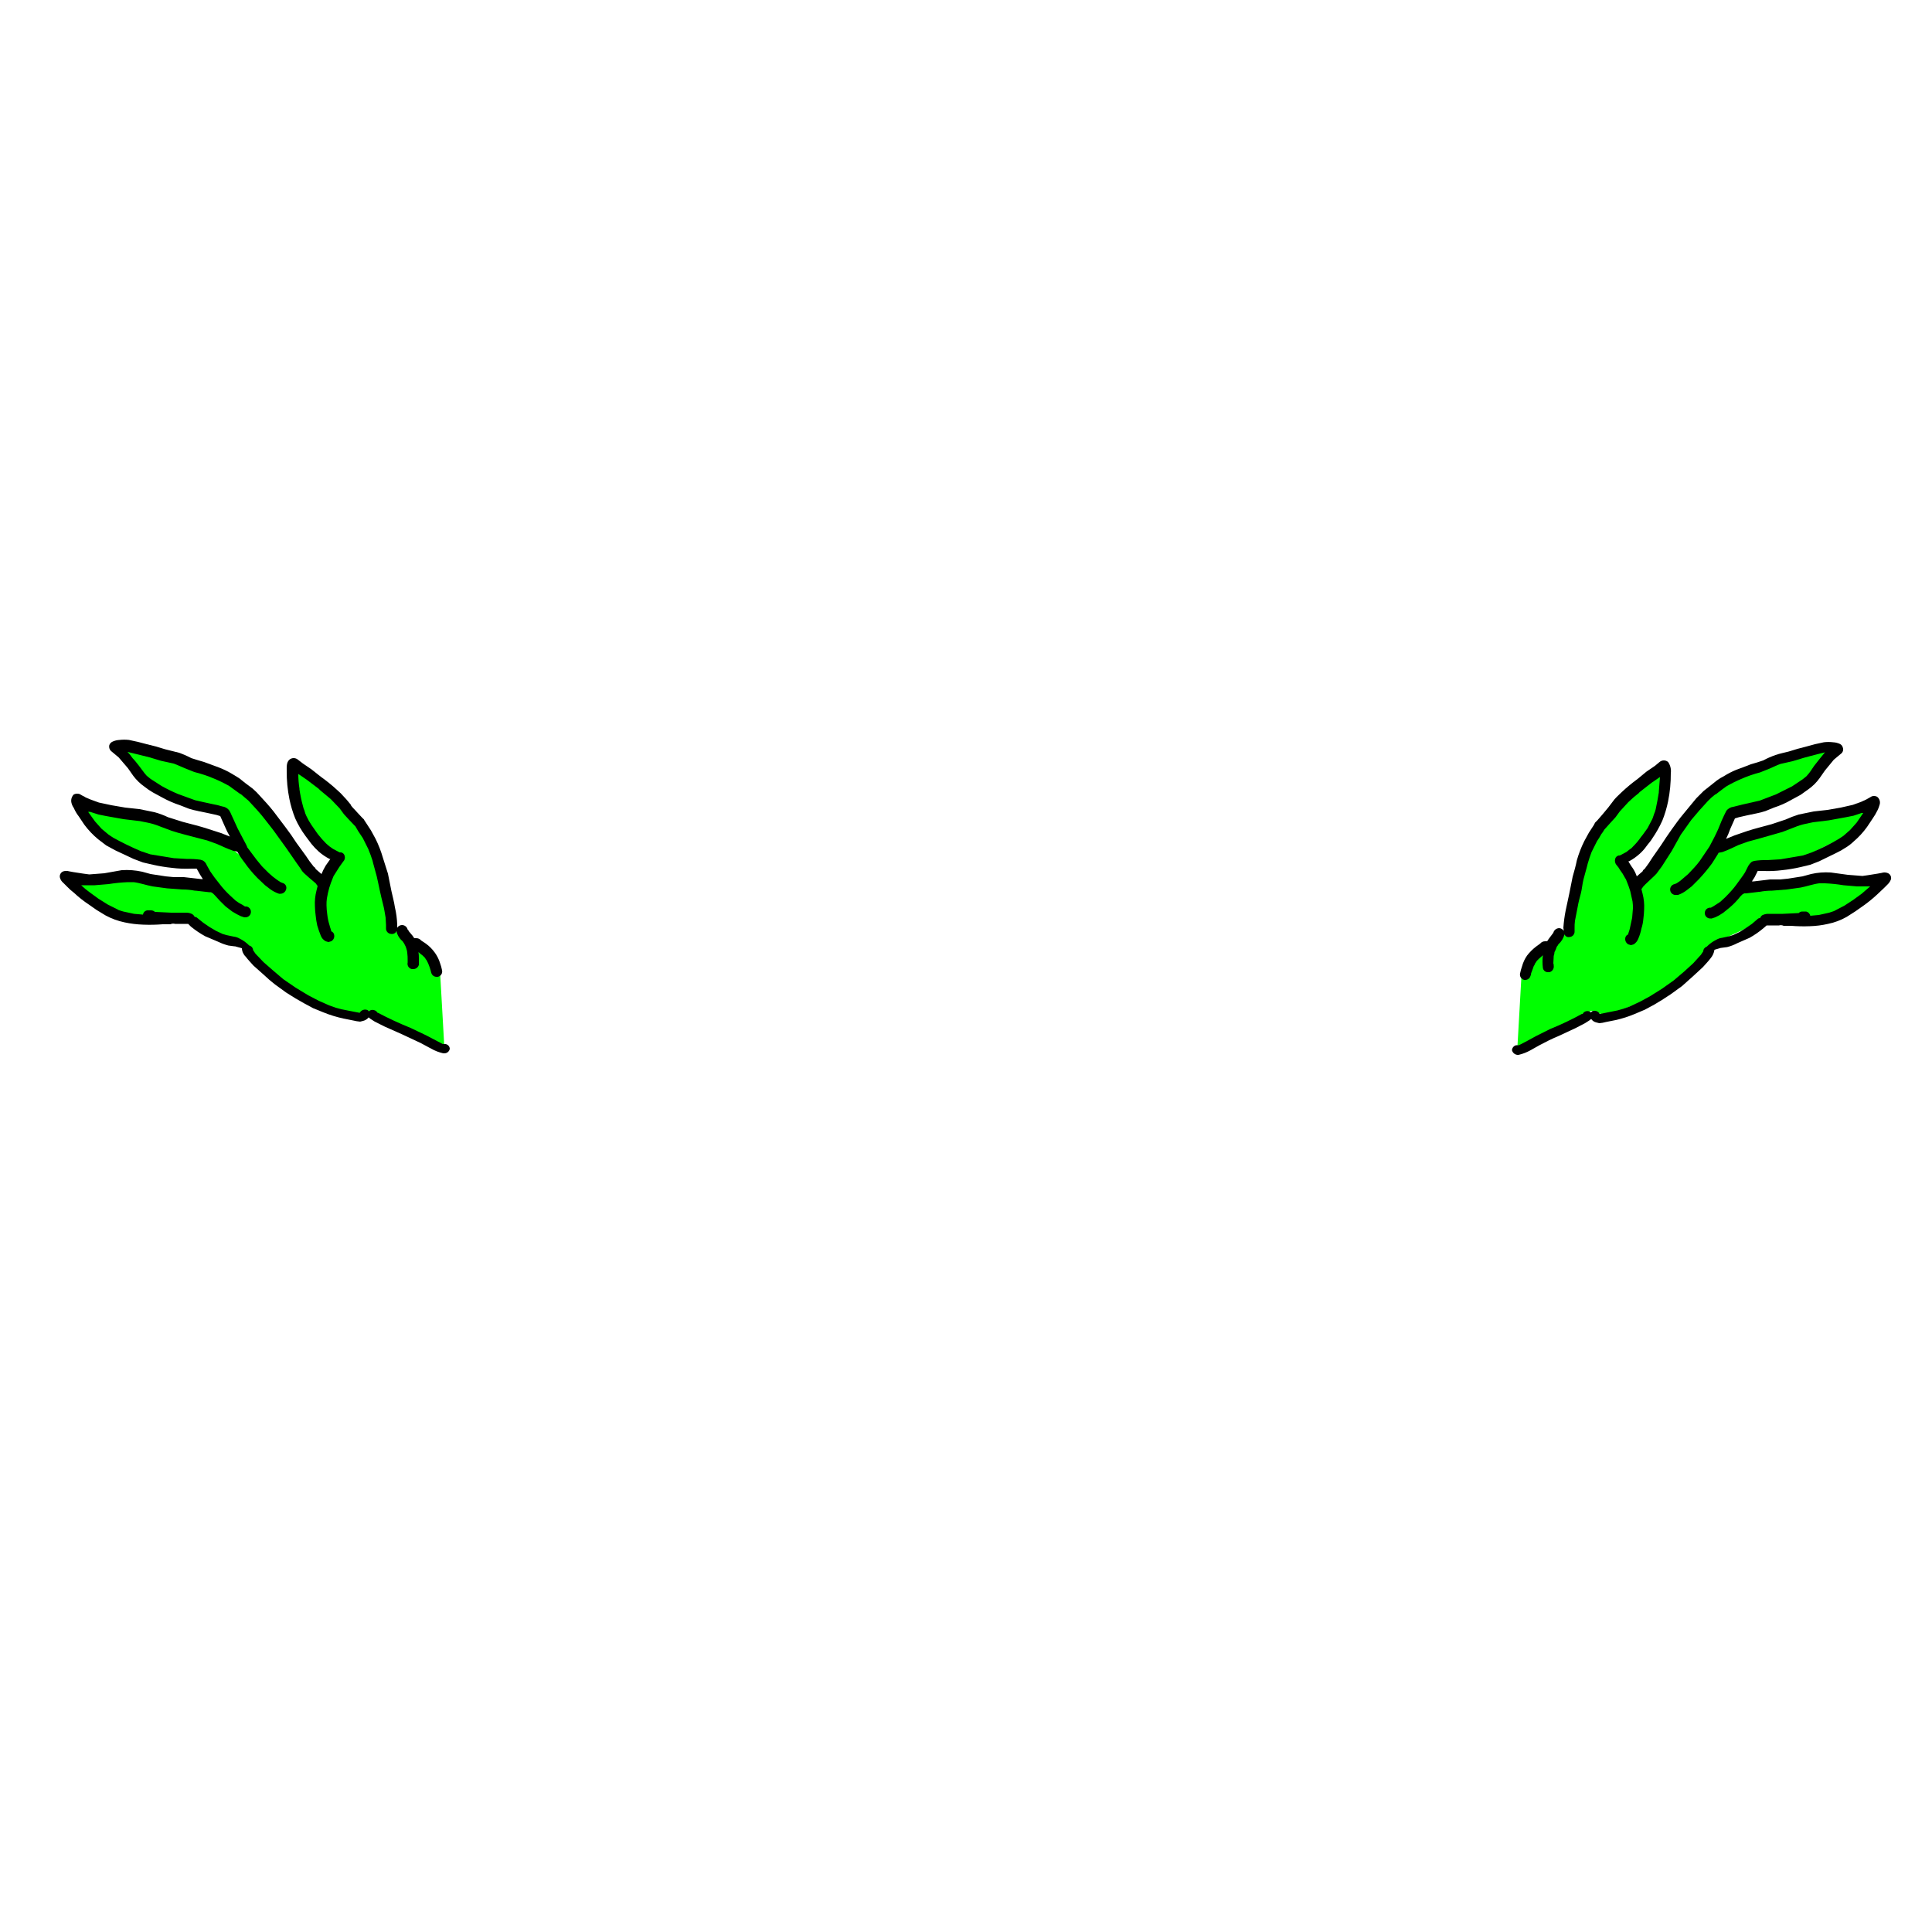
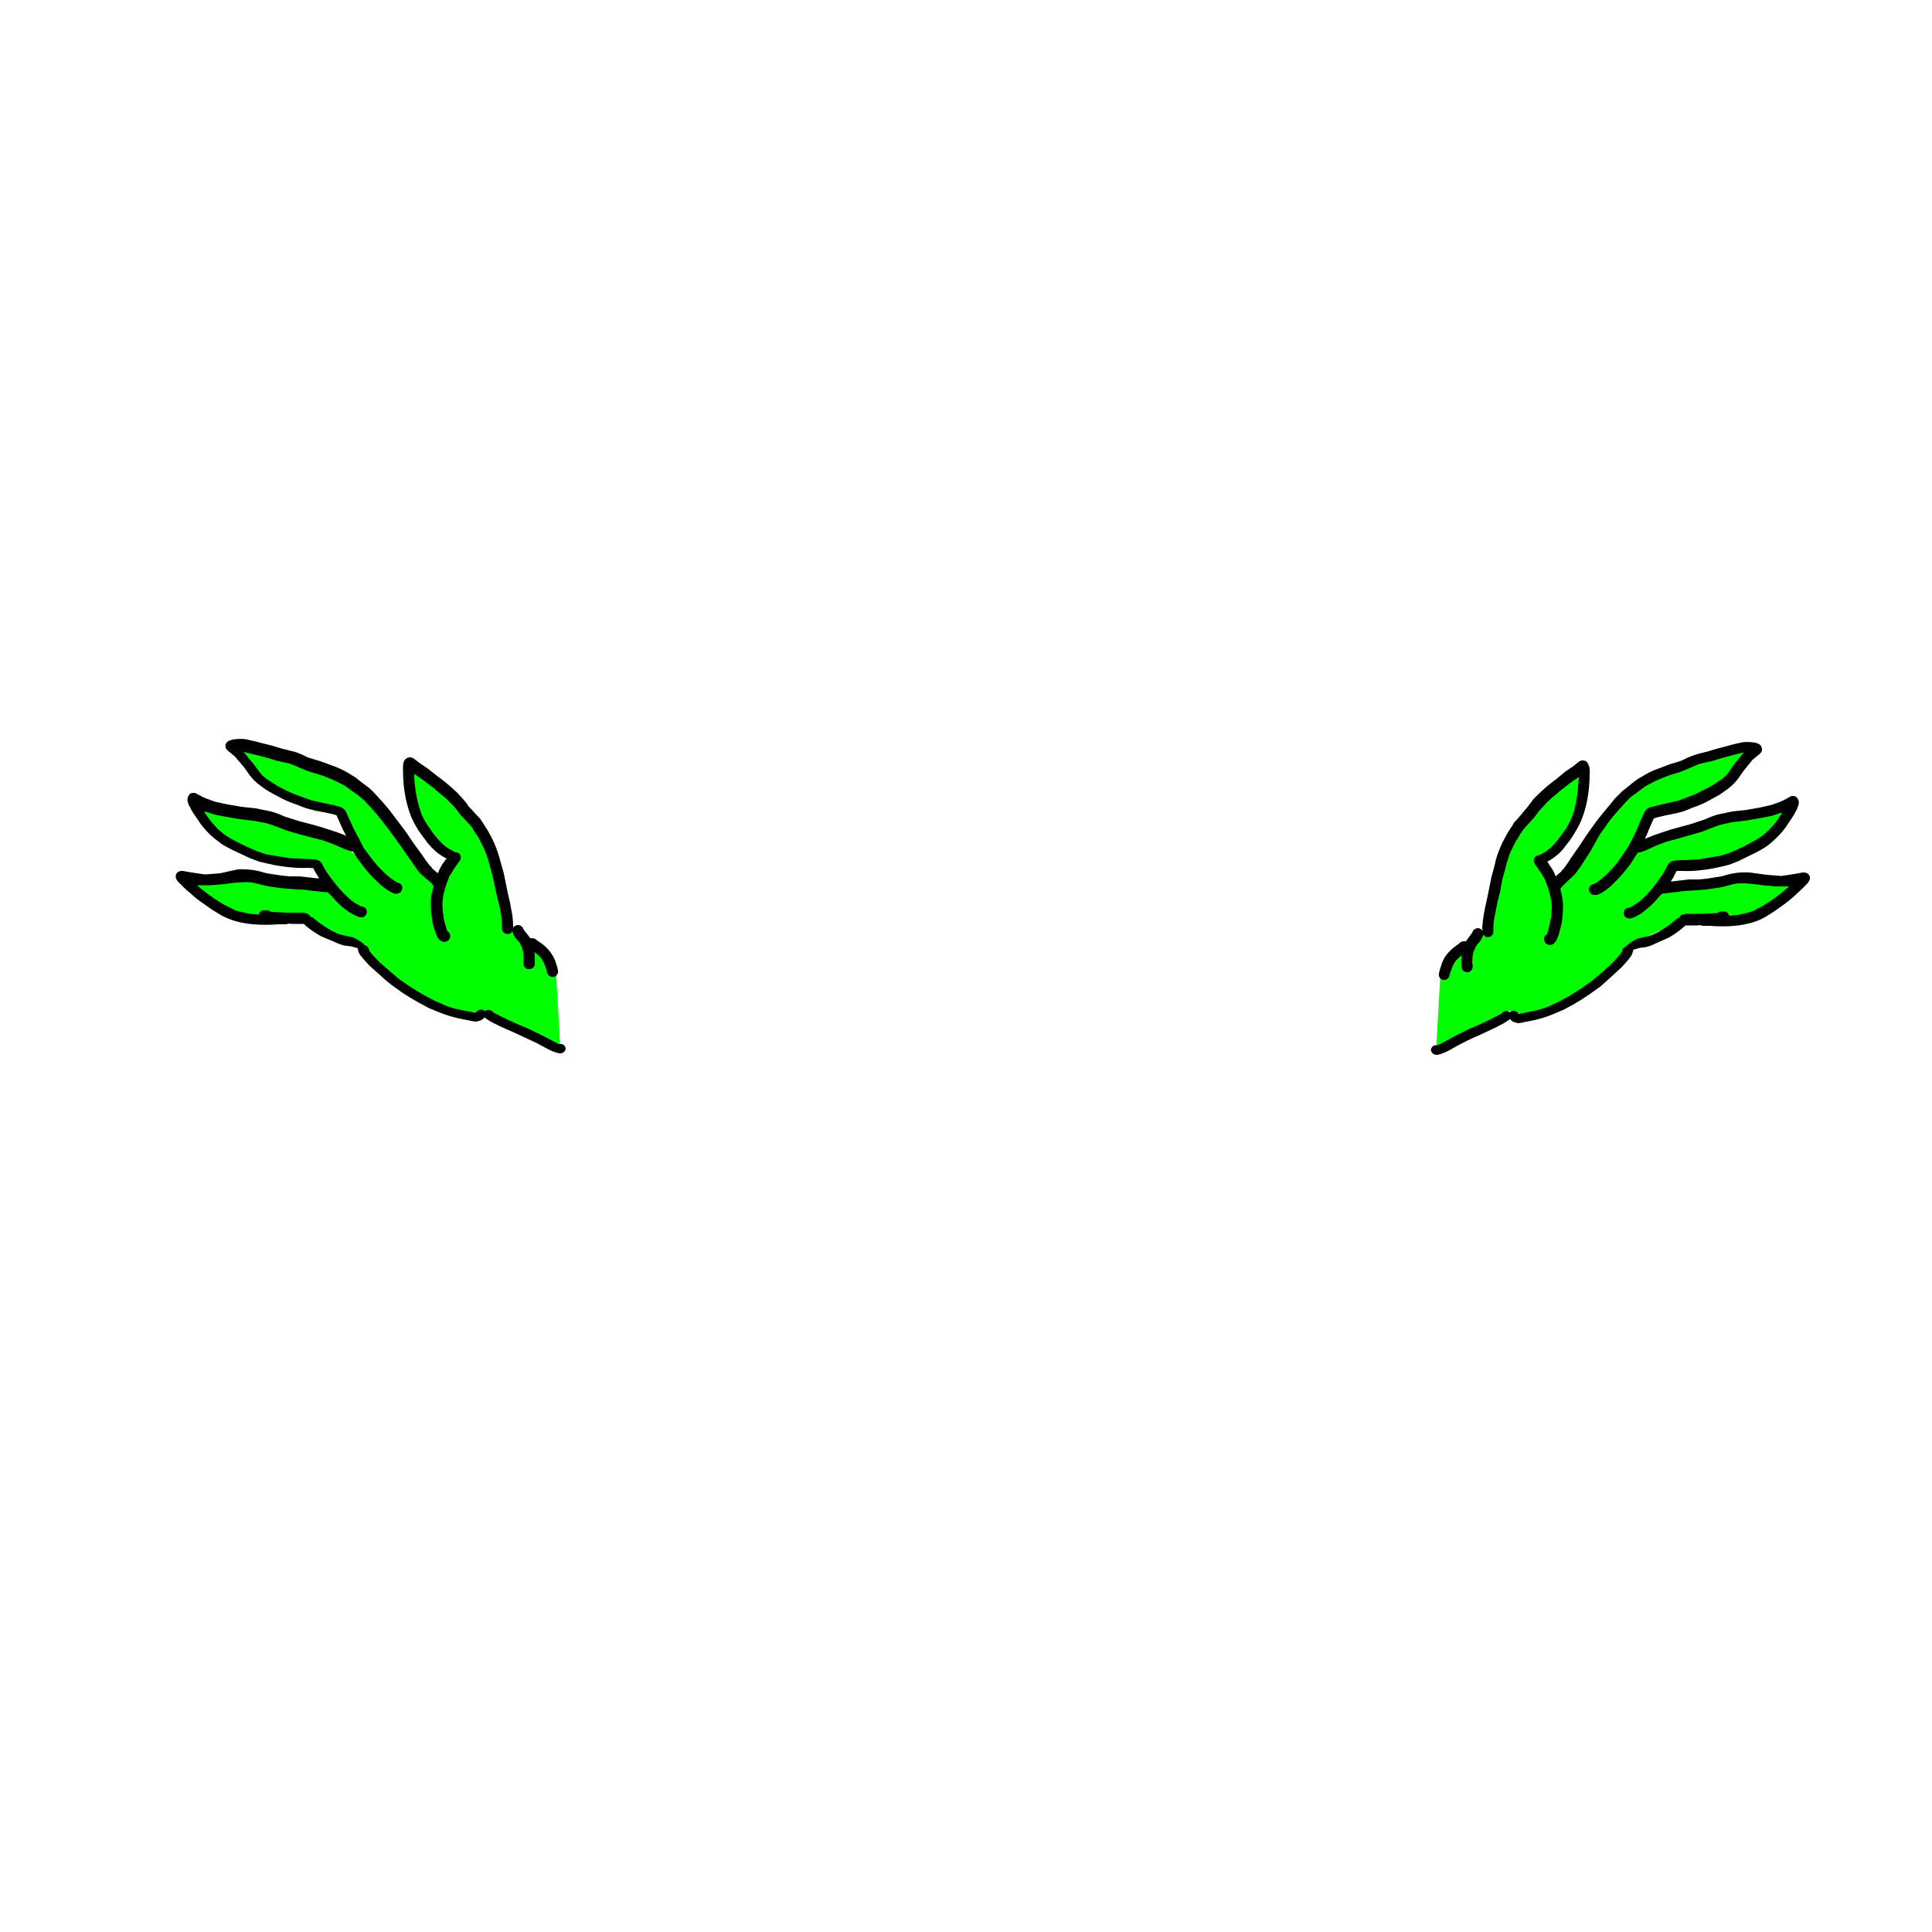
<svg xmlns="http://www.w3.org/2000/svg" id="Arms_2" data-name="Arms 2" viewBox="0 0 500 500">
  <defs>
    <style>.cls-1{fill:lime;}</style>
  </defs>
-   <path class="cls-1" d="M113.9,251.7l-7-7.5-6.2-4.4-4.5-20.4-8-10.8L76.5,199l.5,11.7L85.9,222l-1.8,6.1-4.4-3.5-8.5-11.3s-8.1-10-10.8-10.8S43,196,43,196l-11.2-3.1,6.3,10,13.4,7,7.2.8,5.7,12.6-6.7-5.6L39.4,212l-12.1-2.6-6.2-1.3,5.3,7.8,13.9,6.6,12.1,2.6,2.2,4.3-12.5-1.7-9.4-1.3-13,.8,1.4,3.9,10.7,5.7,16.5,1.3,5.9,2.2,7.6,3.4,3.5,4.4,10.3,8.7,15.7,6.1,4-1.3,19.7,9.5Z" />
-   <path d="M115.3,270.2h-.7l-2.3-1.2-2.1-1.1-4-1.9a91,91,0,0,1-8.4-3.9h-.1a1.4,1.4,0,0,0-1-.7,1.3,1.3,0,0,0-1.2.3l-.4-.3a1.6,1.6,0,0,0-2,.7H93l-2.6-.5-2-.4-1.5-.4-1.7-.6-2.7-1.2-2.7-1.4-3.3-2-3.2-2.2-2.7-2.3-2.4-2.1-2.1-2.2-.6-.9a1.3,1.3,0,0,0-1-1.2,9.1,9.1,0,0,0-2.5-1.8,3.8,3.8,0,0,0-1.5-.5l-1.9-.4-1-.3-1.7-.8-1.7-1-1.6-1.1-1.5-1.2a.9.9,0,0,0-.7-.3,2,2,0,0,0-.6-.7,3.3,3.3,0,0,0-1.4-.4H44.3l-4.2-.2a1.5,1.5,0,0,0-1.1-.4h-.9a1.3,1.3,0,0,0-1.1,1.1l-2.3-.2-2.8-.6-1.3-.4h.1l-2.8-1.4-2.4-1.5-2.2-1.6a21.1,21.1,0,0,1-2.3-1.9h3.5l3.6-.3a42.3,42.3,0,0,1,5-.5h1.5c1.6.2,3.3.8,4.9,1.1l3.7.5,4,.3a16.6,16.6,0,0,1,3.2.3h.2l3.5.4h.5l.5.3.5.5a38.3,38.3,0,0,0,2.8,2.9l1.7,1.3,1.2.7,1,.5.9.3h.3a1.4,1.4,0,0,0,1.4-1.1,1.4,1.4,0,0,0-1.1-1.7h-.4l-.6-.4a10.8,10.8,0,0,1-1.8-1.1l-1.3-1.2a23.5,23.5,0,0,1-3-3.3,35.5,35.5,0,0,1-2.3-3.1l-.9-1.6a2.3,2.3,0,0,0-1-1.2l-.6-.2a20,20,0,0,0-3.4-.2l-3.4-.2H45l-6.1-1-2.4-.8a79.2,79.2,0,0,1-7.2-3.5l-1.2-.8-1.8-1.5-1.7-1.9-1.8-2.5h.5l2.2.7,2,.4,4.5.8,4.2.5,2,.4a17.1,17.1,0,0,1,3,.9l3.2,1.2c2.1.7,4.3,1.2,6.5,1.8l2.7.7,2.5.9c1.4.6,2.8,1.3,4.3,1.8l1,.2a21.1,21.1,0,0,0,1.8,2.7,32.1,32.1,0,0,0,3.4,4.1l2,1.9,1.3,1a8.4,8.4,0,0,0,2.3,1.2h.4a1.5,1.5,0,0,0,1.4-1,1.3,1.3,0,0,0-.9-1.8l-.5-.2-.3-.2-.6-.4a19.2,19.2,0,0,1-2.2-1.8l-1.7-1.7-1.4-1.7L64,219.3c0-.1-.1-.2-.1-.3s-1.6-3-2.4-4.6l-1-2.2-.6-1.3a6.7,6.7,0,0,0-.6-1.2,2.7,2.7,0,0,0-1.8-1,18.3,18.3,0,0,0-2.5-.6l-2.3-.5-2.2-.5h0l-2.2-.8-2.2-.8a42.5,42.5,0,0,1-4.3-2.1L39,201.6l-1-.8-.6-.7-1.5-2c-.5-.6-1-1.3-1.6-1.9a10.1,10.1,0,0,0-1.3-1.6l2.9.7,2.8.7,3,.9,3.2.7.8.3,2.1.9,2.5,1a33.9,33.9,0,0,1,5.1,1.7,34.9,34.9,0,0,1,3.9,1.9l1.1.8,1.8,1.3h.1l2,1.7c1.5,1.6,3,3.2,4.3,4.9s2,2.5,2.9,3.8l2.6,3.6,2.7,3.9c.4.6.9,1.2,1.3,1.9s3.3,3,3.6,3.3l.5.7-.3,1.2a13.3,13.3,0,0,0-.4,4,22.9,22.9,0,0,0,.2,2.5,21.7,21.7,0,0,0,.4,2.5,26.7,26.7,0,0,0,.9,2.6,2.7,2.7,0,0,0,1.3,1.5l.7.2.7-.2a1.5,1.5,0,0,0,.8-1.5,1.2,1.2,0,0,0-.8-1.1v-.2c-.1-.4-.3-.8-.4-1.3a14,14,0,0,1-.6-2.8,19.4,19.4,0,0,1-.2-2.4,10.9,10.9,0,0,1,.1-1.8,26.1,26.1,0,0,1,.6-2.7,25,25,0,0,1,.9-2.5,3.1,3.1,0,0,1,.5-1l1.2-1.9,1-1.4a1.5,1.5,0,0,0,.4-1.5,1.2,1.2,0,0,0-.9-.9h-.4l-1.7-.9-1-.7-.8-.7a26.2,26.2,0,0,1-2.2-2.5h0l-1.6-2.3a17.1,17.1,0,0,1-1.3-2.3,5.8,5.8,0,0,1-.5-1.4,5.6,5.6,0,0,1-.4-1.2,36.7,36.7,0,0,1-.9-4.3h0v-.2h0a24.3,24.3,0,0,1-.3-3.8l.3.2,1.9,1.3h0l3.3,2.5h-.1l3,2.5,2.3,2.4,1.1,1.5,1.1,1.2,1.9,2,.7,1.2,1.2,1.8,1.4,2.8c.4,1,.8,2,1.1,3h0c.1.3.1.5.2.8h0l.9,3.3c.3,1.2.5,2.4.8,3.7s.5,2.3.8,3.4.5,2.4.7,3.6h0c0,.6.1,1.3.1,1.9h0v.8a1.4,1.4,0,0,0,1.3,1.5,1.3,1.3,0,0,0,1.4-.7,4.8,4.8,0,0,0,1.6,2.6l.4.6.4.8.2.6a4.4,4.4,0,0,1,.2,1,12.8,12.8,0,0,1,.1,1.9v.6h0a1.4,1.4,0,0,0,1.1,1.7h.3a1.5,1.5,0,0,0,1.5-1.1v-1.7a9.2,9.2,0,0,0-.1-1.6c.1.1.2.1.2.2l.9.7.6.6a2.1,2.1,0,0,0,.4.6l.4.8a15.9,15.9,0,0,1,.7,2c0,.2.1.3.1.4a1.4,1.4,0,0,0,1.4,1.1h.3a1.4,1.4,0,0,0,1.1-1.7,12.1,12.1,0,0,0-.5-1.8,9.2,9.2,0,0,0-1.4-2.8,10,10,0,0,0-2.3-2.3l-1.2-.8a1.6,1.6,0,0,0-1.3-.6h-.5l-.4-.6-1-1.2-.2-.4h-.1a1.5,1.5,0,0,0-1.5-1.2,1.5,1.5,0,0,0-1.2.7v-.8a23.2,23.2,0,0,0-.6-4.5c-.2-1.4-.6-2.8-.9-4.2l-.9-4.5L99.1,222h0a29.2,29.2,0,0,0-1.9-4.9L96,214.9l-1.3-2-.4-.6c-.1-.3-.3-.4-.5-.6l-1.4-1.5c-.5-.6-1.1-1.1-1.6-1.8h.1c-.6-.7-1.1-1.4-1.8-2.1a17,17,0,0,0-1.9-1.9,44.6,44.6,0,0,0-4.2-3.4h0l-2.4-1.9-2.2-1.5-1.3-1a1.7,1.7,0,0,0-2.2,0c-.8.7-.7,1.9-.7,2.9a35.4,35.4,0,0,0,.7,7.3,28.8,28.8,0,0,0,1.5,5,24,24,0,0,0,2.7,4.6l1.5,2a18,18,0,0,0,1.9,2,13.8,13.8,0,0,0,2.8,1.9h.2l-1.2,1.7a15.1,15.1,0,0,0-1.1,2.2l-1.5-1.3a1,1,0,0,0-.5-.6,30.6,30.6,0,0,1-2.1-2.9l-2.4-3.3c-.9-1.4-1.8-2.7-2.8-4l-3.1-4.1c-1.1-1.4-2.3-2.7-3.5-4a17,17,0,0,0-1.9-1.9l-2-1.5-1.5-1.2-1.8-1.1a22.6,22.6,0,0,0-3.5-1.7l-1.9-.7-1.9-.7-1.7-.5-1.6-.5a22.2,22.2,0,0,0-3.2-1.4l-3.6-.9-2.3-.7-2.4-.6-2.3-.6-2.3-.5a10.5,10.5,0,0,0-2.5,0,4.7,4.7,0,0,0-1.7.4,1.6,1.6,0,0,0-.9.9,1.6,1.6,0,0,0,.6,1.7l1.8,1.5,2.4,2.8,1.4,2a12.8,12.8,0,0,0,2.9,2.8,17,17,0,0,0,2.2,1.5l2.4,1.3a26.7,26.7,0,0,0,4.6,2l2.3.9a21,21,0,0,0,2.4.6l2.4.5,2.3.5h0l1,.3,1.2,2.7a21,21,0,0,0,1.3,2.6l-2.3-.9-3.4-1.1c-2.1-.7-4.3-1.2-6.5-1.8l-3.8-1.2a20.9,20.9,0,0,0-3.5-1.3l-3.9-.8-3.7-.4-3.5-.6-3.3-.7-2.2-.8-1.4-.6h.1l-.8-.4-.7-.4a2,2,0,0,0-1.5.1,2.3,2.3,0,0,0-.6,2.2,3.8,3.8,0,0,0,.6,1.3,9.8,9.8,0,0,0,1.3,2.2l1.4,2.1a21.6,21.6,0,0,0,3.6,3.8l2.1,1.6,2.4,1.3,4.7,2.2,2.4.9,2.6.6a41.7,41.7,0,0,0,4.9.8,29,29,0,0,0,5.1.2h1.3l.9,1.6.7,1.1H52l-4.4-.5H45l-2.1-.2-3.9-.6-2.2-.6a18.7,18.7,0,0,0-5.3-.4L27,226l-3.9.3-1.5-.2h0l-2.6-.4-1.1-.2a2.6,2.6,0,0,0-1.5,0,1.4,1.4,0,0,0-.9,1.6,2.6,2.6,0,0,0,.9,1.4l.9.9a15.4,15.4,0,0,0,1.9,1.7,27.9,27.9,0,0,0,3.8,3l2,1.4,2.3,1.4a18.1,18.1,0,0,0,4.9,1.8,27.3,27.3,0,0,0,4.9.6,41.7,41.7,0,0,0,5-.1h2a1.7,1.7,0,0,1,1.2-.1h3.4l.7.7a24,24,0,0,0,3.7,2.5l3.3,1.4a14.8,14.8,0,0,0,2.7,1l1.5.2h.2l1.8.5a3.2,3.2,0,0,0,1,2.2c.6.8,1.3,1.5,2,2.3l2.7,2.4a34.7,34.7,0,0,0,2.9,2.5l2.9,2.1,2.4,1.5,2.1,1.2,2.4,1.3,2.7,1.1a31.3,31.3,0,0,0,5.2,1.6l2.5.5a11.3,11.3,0,0,0,1.8.3l.8-.2a2.6,2.6,0,0,0,1.4-.9l.5.4,1.1.7,2.6,1.3,4.5,2,4.9,2.3,2.6,1.4a11.7,11.7,0,0,0,3.1,1.2h.3a1.4,1.4,0,0,0,1.4-1.2A1.3,1.3,0,0,0,115.3,270.2ZM48,238.7h0Z" />
-   <path class="cls-1" d="M393.8,251.7l6.8-7.5,6-4.4,4.4-20.4,7.8-10.8,11.3-9.6-.4,11.7L421,222l1.7,6.1,4.3-3.5,8.3-11.3s7.8-10,10.4-10.8l17-6.5,10.8-3.1-6.1,10-13,7-7,.8-5.6,12.6,6.5-5.6,17.8-5.7,11.8-2.6,6.1-1.3-5.3,7.8-13.4,6.6-11.8,2.6-2.1,4.3,12.1-1.7,9.2-1.3,12.6.8-1.3,3.9-10.5,5.7-16,1.3-5.7,2.2-7.4,3.4-3.5,4.4-9.9,8.7-15.2,6.1-4-1.3-19.1,9.5Z" />
-   <path d="M391.3,271.8a1.6,1.6,0,0,0,1.4,1.2h.3a11.7,11.7,0,0,0,3.1-1.2l2.5-1.4c1.5-.8,3.1-1.6,4.8-2.3l4.3-2,2.5-1.3,1.1-.7.5-.4a2.1,2.1,0,0,0,1.3.9l.8.2a8.6,8.6,0,0,0,1.7-.3l2.5-.5a29.1,29.1,0,0,0,5-1.6l2.6-1.1,2.4-1.3,2-1.2,2.3-1.5,2.9-2.1,2.8-2.5,2.6-2.4c.7-.8,1.4-1.5,2-2.3a4.4,4.4,0,0,0,1-2.2l1.7-.5h.1l1.5-.2a11.7,11.7,0,0,0,2.6-1l3.2-1.4a23.1,23.1,0,0,0,3.6-2.5l.8-.7h3.2a1.7,1.7,0,0,1,1.2.1h1.9a40.1,40.1,0,0,0,4.9.1,24.2,24.2,0,0,0,4.7-.6,16.4,16.4,0,0,0,4.8-1.8l2.2-1.4,2-1.4a34.7,34.7,0,0,0,3.7-3l1.8-1.7.9-.9a3.4,3.4,0,0,0,.9-1.4,1.4,1.4,0,0,0-1-1.6,2.2,2.2,0,0,0-1.4,0l-1.1.2-2.5.4h0l-1.4.2-3.8-.3-4.4-.6a17.6,17.6,0,0,0-5.1.4l-2.2.6-3.8.6-2,.2h-2.6l-4.2.5h-.5l.7-1.1.8-1.6h1.3a27.9,27.9,0,0,0,5-.2,40,40,0,0,0,4.8-.8l2.5-.6,2.3-.9,4.5-2.2a17.1,17.1,0,0,0,2.3-1.3,11.6,11.6,0,0,0,2.1-1.6,21.1,21.1,0,0,0,3.5-3.8l1.4-2.1a15.9,15.9,0,0,0,1.3-2.2,6.9,6.9,0,0,0,.5-1.3,1.9,1.9,0,0,0-.6-2.2,1.7,1.7,0,0,0-1.4-.1l-.7.4-.7.4h0l-1.3.6-2.2.8-3.1.7-3.4.6-3.6.4-3.9.8a29.2,29.2,0,0,0-3.4,1.3l-3.6,1.2c-2.1.6-4.3,1.1-6.4,1.8l-3.2,1.1-2.2.9a20.3,20.3,0,0,0,1.1-2.6l1.2-2.7,1-.3h0l2.2-.5,2.4-.5a19.5,19.5,0,0,0,2.3-.6l2.2-.9a22.8,22.8,0,0,0,4.5-2l2.4-1.3,2.1-1.5a12.4,12.4,0,0,0,2.8-2.8l1.4-2,2.3-2.8,1.8-1.5a1.4,1.4,0,0,0,.5-1.7,1.4,1.4,0,0,0-.8-.9,4.7,4.7,0,0,0-1.7-.4,9.6,9.6,0,0,0-2.4,0l-2.3.5-2.2.6-2.3.6-2.3.7c-1.1.3-2.3.5-3.4.9a22.2,22.2,0,0,0-3.2,1.4l-1.5.5-1.7.5-1.8.7-1.9.7a20.6,20.6,0,0,0-3.3,1.7,10.8,10.8,0,0,0-1.8,1.1l-1.5,1.2-1.9,1.5-1.9,1.9-3.3,4c-1.1,1.3-2.1,2.7-3.1,4.1s-1.8,2.6-2.7,4l-2.3,3.3a29.8,29.8,0,0,1-2,2.9,1,1,0,0,0-.5.6l-1.5,1.3a9.1,9.1,0,0,0-1.1-2.2c-.4-.5-.7-1.1-1.1-1.7h.2a13.1,13.1,0,0,0,2.7-1.9,11.2,11.2,0,0,0,1.8-2c.5-.7,1.1-1.3,1.5-2a30,30,0,0,0,2.6-4.6,28.8,28.8,0,0,0,1.5-5,35.4,35.4,0,0,0,.7-7.3,4.1,4.1,0,0,0-.7-2.9,1.7,1.7,0,0,0-2.2,0l-1.2,1-2.2,1.5-2.3,1.9h0a43.5,43.5,0,0,0-4.1,3.4c-.6.6-1.3,1.2-1.9,1.9l-1.6,2.1h0l-1.5,1.8-1.3,1.5-.6.6-.3.6-1.3,2-1.2,2.2a29.2,29.2,0,0,0-1.9,4.9h0c-.3,1.5-.7,2.9-1.1,4.3l-.9,4.5-.9,4.2a34.7,34.7,0,0,0-.6,4.5c0,.3.1.5.1.8a1.5,1.5,0,0,0-1.2-.7,1.6,1.6,0,0,0-1.5,1.2h0l-.3.4-.9,1.2-.4.6h-.5a1.6,1.6,0,0,0-1.3.6l-1.1.8a12.5,12.5,0,0,0-2.3,2.3,9,9,0,0,0-1.3,2.8,12.1,12.1,0,0,0-.5,1.8,1.4,1.4,0,0,0,1.1,1.7h.3a1.4,1.4,0,0,0,1.3-1.1c.1-.1.1-.2.1-.4s.5-1.3.7-2a3,3,0,0,0,.4-.8,2.1,2.1,0,0,0,.4-.6l.6-.6.8-.7.2-.2a13.7,13.7,0,0,0,0,3.3,1.3,1.3,0,0,0,1.4,1.1h.3a1.5,1.5,0,0,0,1.1-1.7h0a1.3,1.3,0,0,0-.1-.6c0-.6.1-1.2.1-1.9a3,3,0,0,0,.2-1l.3-.6.3-.8a2.1,2.1,0,0,0,.4-.6,5.4,5.4,0,0,0,1.6-2.6,1.1,1.1,0,0,0,1.3.7,1.4,1.4,0,0,0,1.3-1.5v-.8h0a12.1,12.1,0,0,1,.1-1.9h0c.2-1.2.5-2.4.7-3.6s.5-2.3.8-3.4.4-2.5.7-3.7l.9-3.3h0c.1-.3.1-.5.2-.8h0c.3-1,.6-2,1-3l1.4-2.8a17.4,17.4,0,0,0,1.1-1.8,8.3,8.3,0,0,0,.8-1.2l1.8-2,1.1-1.2,1.1-1.5,2.2-2.4a34.7,34.7,0,0,1,2.9-2.5h-.1l3.2-2.5h0l1.9-1.3.3-.2-.3,3.8h0v.2h0c-.2,1.4-.5,2.8-.8,4.3a5.6,5.6,0,0,1-.4,1.2c-.2.5-.3,1-.5,1.4l-1.2,2.3c-.6.8-1.1,1.6-1.7,2.3h0a16.4,16.4,0,0,1-2.1,2.5,2.7,2.7,0,0,1-.8.7l-.9.7-1.7.9h-.3a1.2,1.2,0,0,0-.9.9,1.7,1.7,0,0,0,.3,1.5,7.1,7.1,0,0,1,1,1.4,12.2,12.2,0,0,1,1.2,1.9,3.1,3.1,0,0,1,.5,1,25,25,0,0,1,.9,2.5l.6,2.7a10.9,10.9,0,0,1,.1,1.8c-.1.8-.1,1.6-.2,2.4l-.6,2.8c-.1.5-.3.9-.4,1.3v.2a1.2,1.2,0,0,0-.8,1.1,1.6,1.6,0,0,0,.8,1.5l.7.2.7-.2a3,3,0,0,0,1.2-1.5,12.9,12.9,0,0,0,.8-2.6,11.1,11.1,0,0,0,.5-2.5,22.9,22.9,0,0,0,.2-2.5,13.3,13.3,0,0,0-.4-4l-.3-1.2.5-.7c.2-.3,3.2-3,3.4-3.3l1.4-1.9,2.5-3.9L435,216l2.7-3.8c1.4-1.7,2.8-3.3,4.3-4.9a15.4,15.4,0,0,1,1.9-1.7h.1l1.7-1.3,1.1-.8a33.7,33.7,0,0,1,3.8-1.9,31.7,31.7,0,0,1,4.9-1.7l2.5-1,2-.9.8-.3,3.1-.7,3-.9,2.6-.7,2.8-.7-1.3,1.6-1.5,1.9c-.5.7-.9,1.4-1.4,2l-.6.7-1,.8-2.7,1.8-4.2,2.1-2.1.8-2.1.8h0l-2.2.5-2.2.5-2.4.6a2.7,2.7,0,0,0-1.8,1l-.6,1.2-.6,1.3-.9,2.2c-.7,1.6-1.5,3.1-2.3,4.6l-.2.3-2.3,3.4a20.9,20.9,0,0,1-1.4,1.7l-1.6,1.7-2.1,1.8-.6.4-.3.2-.5.2a1.4,1.4,0,0,0,.5,2.8h.4a7.8,7.8,0,0,0,2.2-1.2l1.3-1,1.9-1.9a43.5,43.5,0,0,0,3.4-4.1l1.7-2.7,1-.2c1.4-.5,2.8-1.2,4.1-1.8l2.5-.9,2.6-.7,6.3-1.8,3.1-1.2a16.1,16.1,0,0,1,2.9-.9l1.9-.4,4.1-.5,4.4-.8,2-.4,2.1-.7h.4l-1.7,2.5-1.7,1.9-1.7,1.5-1.2.8a57.1,57.1,0,0,1-7,3.5l-2.3.8-5.9,1h-.1l-3.3.2a18.3,18.3,0,0,0-3.3.2l-.6.2a4,4,0,0,0-1,1.2l-.8,1.6c-.7,1.1-1.5,2.1-2.2,3.1s-1.9,2.3-2.9,3.3l-1.3,1.2-1.7,1.1-.7.4h-.3a1.4,1.4,0,0,0,.2,2.8h.3l.9-.3,1-.5,1.1-.7,1.6-1.3a19,19,0,0,0,2.8-2.9l.5-.5.5-.3h.5l3.4-.4h.1a17.3,17.3,0,0,1,3.2-.3l3.8-.3,3.6-.5c1.6-.3,3.2-.9,4.8-1.1h1.5a39.1,39.1,0,0,1,4.8.5l3.5.3H484l-2.2,1.9-2.2,1.6-2.3,1.5-2.7,1.4h0l-1.2.4-2.7.6-2.2.2a1.4,1.4,0,0,0-1.1-1.1h-.9a1.3,1.3,0,0,0-1,.4l-4.1.2h-4a3.7,3.7,0,0,0-1.4.4,1.8,1.8,0,0,0-.5.7.9.9,0,0,0-.7.3l-1.4,1.2-1.6,1.1-1.6,1-1.7.8-1,.3-1.8.4a3.8,3.8,0,0,0-1.5.5,9.1,9.1,0,0,0-2.5,1.8,1.3,1.3,0,0,0-.9,1.2l-.6.9-2,2.2-2.3,2.1-2.7,2.3-3.1,2.2-3.2,2-2.6,1.4-2.6,1.2-1.7.6-1.4.4-2,.4-2.5.5H414a1.5,1.5,0,0,0-1.9-.7l-.4.3a1.3,1.3,0,0,0-1.2-.3,1.3,1.3,0,0,0-.9.7h-.2a77.1,77.1,0,0,1-8.2,3.9l-3.8,1.9-2,1.1-2.3,1.2h-.7A1.4,1.4,0,0,0,391.3,271.8Zm66.5-33h0Z" />
+   <path class="cls-1" d="M143.9,251.7l-7-7.5-6.2-4.4-4.5-20.4-8-10.8L106.5,199l.5,11.7,8.9,11.3-1.8,6.1-4.4-3.5-8.5-11.3s-8.1-10-10.8-10.8S73,196,73,196l-11.2-3.1,6.3,10,13.4,7,7.2.8,5.7,12.6-6.7-5.6L69.4,212l-12.1-2.6-6.2-1.3,5.3,7.8,13.9,6.6,12.1,2.6,2.2,4.3-12.5-1.7-9.4-1.3-13,.8,1.4,3.9,10.7,5.7,16.5,1.3,5.9,2.2,7.6,3.4,3.5,4.4,10.3,8.7,15.7,6.1,4-1.3,19.7,9.5Z" />
+   <path d="M145.3,270.2h-.7l-2.3-1.2-2.1-1.1-4-1.9a91,91,0,0,1-8.4-3.9h-.1a1.4,1.4,0,0,0-1-.7,1.3,1.3,0,0,0-1.2.3l-.4-.3a1.6,1.6,0,0,0-2,.7H123l-2.6-.5-2-.4-1.5-.4-1.7-.6-2.7-1.2-2.7-1.4-3.3-2-3.2-2.2-2.7-2.3-2.4-2.1-2.1-2.2-.6-.9a1.3,1.3,0,0,0-1-1.2,9.1,9.1,0,0,0-2.5-1.8,3.8,3.8,0,0,0-1.5-.5l-1.9-.4-1-.3-1.7-.8-1.7-1-1.6-1.1-1.5-1.2a.9.9,0,0,0-.7-.3,2,2,0,0,0-.6-.7,3.3,3.3,0,0,0-1.4-.4H74.3l-4.2-.2a1.5,1.5,0,0,0-1.1-.4h-.9a1.3,1.3,0,0,0-1.1,1.1l-2.3-.2-2.8-.6-1.3-.4h.1l-2.8-1.4-2.4-1.5-2.2-1.6a21.1,21.1,0,0,1-2.3-1.9h3.5l3.6-.3a42.3,42.3,0,0,1,5-.5h1.5c1.6.2,3.3.8,4.9,1.1l3.7.5,4,.3a16.6,16.6,0,0,1,3.2.3h.2l3.5.4h.5l.5.3.5.5a38.3,38.3,0,0,0,2.8,2.9l1.7,1.3,1.2.7,1,.5.9.3h.3a1.4,1.4,0,0,0,1.4-1.1,1.4,1.4,0,0,0-1.1-1.7h-.4l-.6-.4a10.8,10.8,0,0,1-1.8-1.1l-1.3-1.2a23.5,23.5,0,0,1-3-3.3,35.5,35.5,0,0,1-2.3-3.1l-.9-1.6a2.3,2.3,0,0,0-1-1.2l-.6-.2a20,20,0,0,0-3.4-.2l-3.4-.2H75l-6.1-1-2.4-.8a79.2,79.2,0,0,1-7.2-3.5l-1.2-.8-1.8-1.5-1.7-1.9-1.8-2.5h.5l2.2.7,2,.4,4.5.8,4.2.5,2,.4a17.1,17.1,0,0,1,3,.9l3.2,1.2c2.1.7,4.3,1.2,6.5,1.8l2.7.7,2.5.9c1.4.6,2.8,1.3,4.3,1.8l1,.2a21.1,21.1,0,0,0,1.8,2.7,32.1,32.1,0,0,0,3.4,4.1l2,1.9,1.3,1a8.4,8.4,0,0,0,2.3,1.2h.4a1.5,1.5,0,0,0,1.4-1,1.3,1.3,0,0,0-.9-1.8l-.5-.2-.3-.2-.6-.4a19.2,19.2,0,0,1-2.2-1.8l-1.7-1.7-1.4-1.7L94,219.3c0-.1-.1-.2-.1-.3s-1.6-3-2.4-4.6l-1-2.2-.6-1.3a6.7,6.7,0,0,0-.6-1.2,2.7,2.7,0,0,0-1.8-1,18.3,18.3,0,0,0-2.5-.6l-2.3-.5-2.2-.5h0l-2.2-.8-2.2-.8a42.5,42.5,0,0,1-4.3-2.1L69,201.6l-1-.8-.6-.7-1.5-2c-.5-.6-1-1.3-1.6-1.9a10.1,10.1,0,0,0-1.3-1.6l2.9.7,2.8.7,3,.9,3.2.7.8.3,2.1.9,2.5,1a33.9,33.9,0,0,1,5.1,1.7,34.9,34.9,0,0,1,3.9,1.9l1.1.8,1.8,1.3h.1l2,1.7c1.5,1.6,3,3.2,4.3,4.9s2,2.5,2.9,3.8l2.6,3.6,2.7,3.9c.4.6.9,1.2,1.3,1.9s3.3,3,3.6,3.3l.5.7-.3,1.2a13.3,13.3,0,0,0-.4,4,22.9,22.9,0,0,0,.2,2.5,21.7,21.7,0,0,0,.4,2.5,26.7,26.7,0,0,0,.9,2.6,2.7,2.7,0,0,0,1.3,1.5l.7.2.7-.2a1.5,1.5,0,0,0,.8-1.5,1.2,1.2,0,0,0-.8-1.1v-.2c-.1-.4-.3-.8-.4-1.3a14,14,0,0,1-.6-2.8,19.4,19.4,0,0,1-.2-2.4,10.9,10.9,0,0,1,.1-1.8,26.1,26.1,0,0,1,.6-2.7,25,25,0,0,1,.9-2.5,3.1,3.1,0,0,1,.5-1l1.2-1.9,1-1.4a1.5,1.5,0,0,0,.4-1.5,1.2,1.2,0,0,0-.9-.9h-.4l-1.7-.9-1-.7-.8-.7a26.2,26.2,0,0,1-2.2-2.5h0l-1.6-2.3a17.1,17.1,0,0,1-1.3-2.3,5.8,5.8,0,0,1-.5-1.4,5.6,5.6,0,0,1-.4-1.2,36.7,36.7,0,0,1-.9-4.3h0v-.2h0a24.3,24.3,0,0,1-.3-3.8l.3.2,1.9,1.3h0l3.3,2.5h-.1l3,2.5,2.3,2.4,1.1,1.5,1.1,1.2,1.9,2,.7,1.2,1.2,1.8,1.4,2.8c.4,1,.8,2,1.1,3h0c.1.3.1.5.2.8h0l.9,3.3c.3,1.2.5,2.4.8,3.7s.5,2.3.8,3.4.5,2.4.7,3.6h0c0,.6.1,1.3.1,1.9h0v.8a1.4,1.4,0,0,0,1.3,1.5,1.3,1.3,0,0,0,1.4-.7,4.8,4.8,0,0,0,1.6,2.6l.4.6.4.8.2.6a4.4,4.4,0,0,1,.2,1,12.8,12.8,0,0,1,.1,1.9v.6h0a1.4,1.4,0,0,0,1.1,1.7h.3a1.5,1.5,0,0,0,1.5-1.1v-1.7a9.2,9.2,0,0,0-.1-1.6c.1.1.2.1.2.2l.9.7.6.6a2.1,2.1,0,0,0,.4.6,3,3,0,0,0,.4.8,15.9,15.9,0,0,1,.7,2c0,.2.1.3.1.4a1.4,1.4,0,0,0,1.4,1.1h.3a1.4,1.4,0,0,0,1.1-1.7,12.1,12.1,0,0,0-.5-1.8,9.2,9.2,0,0,0-1.4-2.8,10,10,0,0,0-2.3-2.3l-1.2-.8a1.6,1.6,0,0,0-1.3-.6h-.5l-.4-.6-1-1.2-.2-.4h-.1a1.5,1.5,0,0,0-1.5-1.2,1.5,1.5,0,0,0-1.2.7v-.8a23.2,23.2,0,0,0-.6-4.5c-.2-1.4-.6-2.8-.9-4.2l-.9-4.5-1.2-4.3h0a29.2,29.2,0,0,0-1.9-4.9l-1.2-2.2-1.3-2-.4-.6c-.1-.3-.3-.4-.5-.6l-1.4-1.5c-.5-.6-1.1-1.1-1.6-1.8h.1c-.6-.7-1.1-1.4-1.8-2.1a17,17,0,0,0-1.9-1.9,44.6,44.6,0,0,0-4.2-3.4h0l-2.4-1.9-2.2-1.5-1.3-1a1.7,1.7,0,0,0-2.2,0c-.8.7-.7,1.9-.7,2.9a35.4,35.4,0,0,0,.7,7.3,28.8,28.8,0,0,0,1.5,5,24,24,0,0,0,2.7,4.6l1.5,2a18,18,0,0,0,1.9,2,13.8,13.8,0,0,0,2.8,1.9h.2l-1.2,1.7a15.1,15.1,0,0,0-1.1,2.2l-1.5-1.3a1,1,0,0,0-.5-.6,30.6,30.6,0,0,1-2.1-2.9l-2.4-3.3c-.9-1.4-1.8-2.7-2.8-4l-3.1-4.1c-1.1-1.4-2.3-2.7-3.5-4a17,17,0,0,0-1.9-1.9l-2-1.5-1.5-1.2-1.8-1.1a22.6,22.6,0,0,0-3.5-1.7l-1.9-.7-1.9-.7-1.7-.5-1.6-.5a22.2,22.2,0,0,0-3.2-1.4l-3.6-.9-2.3-.7-2.4-.6-2.3-.6-2.3-.5a10.5,10.5,0,0,0-2.5,0,4.7,4.7,0,0,0-1.7.4,1.6,1.6,0,0,0-.9.9,1.6,1.6,0,0,0,.6,1.7l1.8,1.5,2.4,2.8,1.4,2a12.8,12.8,0,0,0,2.9,2.8,17,17,0,0,0,2.2,1.5l2.4,1.3a26.7,26.7,0,0,0,4.6,2l2.3.9a21,21,0,0,0,2.4.6l2.4.5,2.3.5h0l1,.3,1.2,2.7a21,21,0,0,0,1.3,2.6l-2.3-.9-3.4-1.1c-2.1-.7-4.3-1.2-6.5-1.8l-3.8-1.2a20.9,20.9,0,0,0-3.5-1.3l-3.9-.8-3.7-.4-3.5-.6-3.3-.7-2.2-.8-1.4-.6h.1l-.8-.4-.7-.4a2,2,0,0,0-1.5.1,2.3,2.3,0,0,0-.6,2.2,3.8,3.8,0,0,0,.6,1.3,9.8,9.8,0,0,0,1.3,2.2l1.4,2.1a21.6,21.6,0,0,0,3.6,3.8l2.1,1.6,2.4,1.3,4.7,2.2,2.4.9,2.6.6a41.7,41.7,0,0,0,4.9.8,29,29,0,0,0,5.1.2h1.3l.9,1.6.7,1.1H82l-4.4-.5H75l-2.1-.2-3.9-.6-2.2-.6a18.7,18.7,0,0,0-5.3-.4L57,226l-3.9.3-1.5-.2h0l-2.6-.4-1.1-.2a2.6,2.6,0,0,0-1.5,0,1.4,1.4,0,0,0-.9,1.6,2.6,2.6,0,0,0,.9,1.4l.9.9a15.4,15.4,0,0,0,1.9,1.7,27.9,27.9,0,0,0,3.8,3l2,1.4,2.3,1.4a18.1,18.1,0,0,0,4.9,1.8,27.3,27.3,0,0,0,4.9.6,41.7,41.7,0,0,0,5-.1h2a1.7,1.7,0,0,1,1.2-.1h3.4a2.3,2.3,0,0,0,.7.7,24,24,0,0,0,3.7,2.5l3.3,1.4a14.8,14.8,0,0,0,2.7,1l1.5.2h.2l1.8.5a3.2,3.2,0,0,0,1,2.2c.6.8,1.3,1.5,2,2.3l2.7,2.4a34.7,34.7,0,0,0,2.9,2.5l2.9,2.1,2.4,1.5,2.1,1.2,2.4,1.3,2.7,1.1a31.3,31.3,0,0,0,5.2,1.6l2.5.5a11.3,11.3,0,0,0,1.8.3l.8-.2a2.6,2.6,0,0,0,1.4-.9l.5.4,1.1.7,2.6,1.3,4.5,2,4.9,2.3,2.6,1.4a11.7,11.7,0,0,0,3.1,1.2h.3a1.4,1.4,0,0,0,1.4-1.2A1.3,1.3,0,0,0,145.3,270.2ZM78,238.7h0Z" />
+   <path class="cls-1" d="M372.8,251.7l6.8-7.5,6-4.4,4.4-20.4,7.8-10.8,11.3-9.6-.4,11.7L400,222l1.7,6.1,4.3-3.5,8.3-11.3s7.8-10,10.4-10.8l17-6.5,10.8-3.1-6.1,10-13,7-7,.8-5.6,12.6,6.5-5.6,17.8-5.7,11.8-2.6,6.1-1.3-5.3,7.8-13.4,6.6-11.8,2.6-2.1,4.3,12.1-1.7,9.2-1.3,12.6.8-1.3,3.9-10.5,5.7-16,1.3-5.7,2.2-7.4,3.4-3.5,4.4-9.9,8.7-15.2,6.1-4-1.3-19.1,9.5Z" />
+   <path d="M370.3,271.8a1.6,1.6,0,0,0,1.4,1.2h.3a11.7,11.7,0,0,0,3.1-1.2l2.5-1.4c1.5-.8,3.1-1.6,4.8-2.3l4.3-2,2.5-1.3,1.1-.7.5-.4a2.1,2.1,0,0,0,1.3.9l.8.2a8.6,8.6,0,0,0,1.7-.3l2.5-.5a29.1,29.1,0,0,0,5-1.6l2.6-1.1,2.4-1.3,2-1.2,2.3-1.5,2.9-2.1,2.8-2.5,2.6-2.4c.7-.8,1.4-1.5,2-2.3a4.4,4.4,0,0,0,1-2.2l1.7-.5h.1l1.5-.2a11.7,11.7,0,0,0,2.6-1l3.2-1.4a23.1,23.1,0,0,0,3.6-2.5l.8-.7h3.2a1.7,1.7,0,0,1,1.2.1h1.9a40.1,40.1,0,0,0,4.9.1,24.2,24.2,0,0,0,4.7-.6,16.4,16.4,0,0,0,4.8-1.8l2.2-1.4,2-1.4a34.7,34.7,0,0,0,3.7-3l1.8-1.7.9-.9a3.4,3.4,0,0,0,.9-1.4,1.4,1.4,0,0,0-1-1.6,2.2,2.2,0,0,0-1.4,0l-1.1.2-2.5.4h0l-1.4.2-3.8-.3-4.4-.6a17.6,17.6,0,0,0-5.1.4l-2.2.6-3.8.6-2,.2h-2.6l-4.2.5h-.5l.7-1.1.8-1.6h1.3a27.9,27.9,0,0,0,5-.2,40,40,0,0,0,4.8-.8l2.5-.6,2.3-.9,4.5-2.2a17.1,17.1,0,0,0,2.3-1.3,11.6,11.6,0,0,0,2.1-1.6,21.1,21.1,0,0,0,3.5-3.8l1.4-2.1a15.9,15.9,0,0,0,1.3-2.2,6.9,6.9,0,0,0,.5-1.3,1.9,1.9,0,0,0-.6-2.2,1.7,1.7,0,0,0-1.4-.1l-.7.4-.7.4h0l-1.3.6-2.2.8-3.1.7-3.4.6-3.6.4-3.9.8a29.2,29.2,0,0,0-3.4,1.3l-3.6,1.2c-2.1.6-4.3,1.1-6.4,1.8l-3.2,1.1-2.2.9a20.3,20.3,0,0,0,1.1-2.6l1.2-2.7,1-.3h0l2.2-.5,2.4-.5a19.5,19.5,0,0,0,2.3-.6l2.2-.9a22.8,22.8,0,0,0,4.5-2l2.4-1.3,2.1-1.5a12.4,12.4,0,0,0,2.8-2.8l1.4-2,2.3-2.8,1.8-1.5a1.4,1.4,0,0,0,.5-1.7,1.4,1.4,0,0,0-.8-.9,4.7,4.7,0,0,0-1.7-.4,9.6,9.6,0,0,0-2.4,0l-2.3.5-2.2.6-2.3.6-2.3.7c-1.1.3-2.3.5-3.4.9a22.2,22.2,0,0,0-3.2,1.4l-1.5.5-1.7.5-1.8.7-1.9.7a20.6,20.6,0,0,0-3.3,1.7,10.8,10.8,0,0,0-1.8,1.1l-1.5,1.2-1.9,1.5-1.9,1.9-3.3,4c-1.1,1.3-2.1,2.7-3.1,4.1s-1.8,2.6-2.7,4l-2.3,3.3a29.8,29.8,0,0,1-2,2.9,1,1,0,0,0-.5.6l-1.5,1.3a9.1,9.1,0,0,0-1.1-2.2c-.4-.5-.7-1.1-1.1-1.7h.2a13.1,13.1,0,0,0,2.7-1.9,11.2,11.2,0,0,0,1.8-2c.5-.7,1.1-1.3,1.5-2a30,30,0,0,0,2.6-4.6,28.8,28.8,0,0,0,1.5-5,35.4,35.4,0,0,0,.7-7.3,4.1,4.1,0,0,0-.7-2.9,1.7,1.7,0,0,0-2.2,0l-1.2,1-2.2,1.5-2.3,1.9h0a43.5,43.5,0,0,0-4.1,3.4c-.6.6-1.3,1.2-1.9,1.9l-1.6,2.1h0l-1.5,1.8-1.3,1.5-.6.6-.3.6-1.3,2-1.2,2.2a29.2,29.2,0,0,0-1.9,4.9h0c-.3,1.5-.7,2.9-1.1,4.3l-.9,4.5-.9,4.2a34.7,34.7,0,0,0-.6,4.5c0,.3.1.5.1.8a1.5,1.5,0,0,0-1.2-.7,1.6,1.6,0,0,0-1.5,1.2h0l-.3.4-.9,1.2-.4.6h-.5a1.6,1.6,0,0,0-1.3.6l-1.1.8a12.5,12.5,0,0,0-2.3,2.3,9,9,0,0,0-1.3,2.8,12.1,12.1,0,0,0-.5,1.8,1.4,1.4,0,0,0,1.1,1.7h.3a1.4,1.4,0,0,0,1.3-1.1c.1-.1.1-.2.1-.4s.5-1.3.7-2a3,3,0,0,0,.4-.8,2.1,2.1,0,0,0,.4-.6l.6-.6.8-.7.2-.2a13.7,13.7,0,0,0,0,3.3,1.3,1.3,0,0,0,1.4,1.1h.3a1.5,1.5,0,0,0,1.1-1.7h0a1.3,1.3,0,0,0-.1-.6c0-.6.1-1.2.1-1.9a3,3,0,0,0,.2-1l.3-.6.3-.8a2.1,2.1,0,0,0,.4-.6,5.4,5.4,0,0,0,1.6-2.6,1.1,1.1,0,0,0,1.3.7,1.4,1.4,0,0,0,1.3-1.5v-.8h0a12.1,12.1,0,0,1,.1-1.9h0c.2-1.2.5-2.4.7-3.6s.5-2.3.8-3.4.4-2.5.7-3.7l.9-3.3h0c.1-.3.1-.5.2-.8h0c.3-1,.6-2,1-3l1.4-2.8a17.4,17.4,0,0,0,1.1-1.8,8.3,8.3,0,0,0,.8-1.2l1.8-2,1.1-1.2,1.1-1.5,2.2-2.4a34.7,34.7,0,0,1,2.9-2.5h-.1l3.2-2.5h0l1.9-1.3.3-.2-.3,3.8h0v.2h0c-.2,1.4-.5,2.8-.8,4.3a5.6,5.6,0,0,1-.4,1.2c-.2.5-.3,1-.5,1.4l-1.2,2.3c-.6.8-1.1,1.6-1.7,2.3h0a16.4,16.4,0,0,1-2.1,2.5,2.7,2.7,0,0,1-.8.7l-.9.7-1.7.9h-.3a1.2,1.2,0,0,0-.9.9,1.7,1.7,0,0,0,.3,1.5,7.1,7.1,0,0,1,1,1.4,12.2,12.2,0,0,1,1.2,1.9,3.1,3.1,0,0,1,.5,1,25,25,0,0,1,.9,2.5l.6,2.7a10.9,10.9,0,0,1,.1,1.8c-.1.8-.1,1.6-.2,2.4l-.6,2.8c-.1.5-.3.9-.4,1.3v.2a1.2,1.2,0,0,0-.8,1.1,1.6,1.6,0,0,0,.8,1.5l.7.2.7-.2a3,3,0,0,0,1.2-1.5,12.9,12.9,0,0,0,.8-2.6,11.1,11.1,0,0,0,.5-2.5,22.9,22.9,0,0,0,.2-2.5,13.3,13.3,0,0,0-.4-4l-.3-1.2.5-.7c.2-.3,3.2-3,3.4-3.3l1.4-1.9,2.5-3.9L414,216l2.7-3.8c1.4-1.7,2.8-3.3,4.3-4.9a15.4,15.4,0,0,1,1.9-1.7h.1l1.7-1.3,1.1-.8a33.7,33.7,0,0,1,3.8-1.9,31.7,31.7,0,0,1,4.9-1.7l2.5-1,2-.9.8-.3,3.1-.7,3-.9,2.6-.7,2.8-.7-1.3,1.6-1.5,1.9c-.5.7-.9,1.4-1.4,2l-.6.7-1,.8-2.7,1.8-4.2,2.1-2.1.8-2.1.8h0l-2.2.5-2.2.5-2.4.6a2.7,2.7,0,0,0-1.8,1l-.6,1.2-.6,1.3-.9,2.2c-.7,1.6-1.5,3.1-2.3,4.6l-.2.3-2.3,3.4a20.9,20.9,0,0,1-1.4,1.7l-1.6,1.7-2.1,1.8-.6.4-.3.2-.5.2a1.4,1.4,0,0,0,.5,2.8h.4a7.8,7.8,0,0,0,2.2-1.2l1.3-1,1.9-1.9a43.5,43.5,0,0,0,3.4-4.1l1.7-2.7,1-.2c1.4-.5,2.8-1.2,4.1-1.8l2.5-.9,2.6-.7,6.3-1.8,3.1-1.2a16.1,16.1,0,0,1,2.9-.9l1.9-.4,4.1-.5,4.4-.8,2-.4,2.1-.7h.4l-1.7,2.5-1.7,1.9-1.7,1.5-1.2.8a57.1,57.1,0,0,1-7,3.5l-2.3.8-5.9,1h-.1l-3.3.2a18.3,18.3,0,0,0-3.3.2l-.6.2a4,4,0,0,0-1,1.2l-.8,1.6c-.7,1.1-1.5,2.1-2.2,3.1s-1.9,2.3-2.9,3.3l-1.3,1.2-1.7,1.1-.7.4h-.3a1.4,1.4,0,0,0,.2,2.8h.3l.9-.3,1-.5,1.1-.7,1.6-1.3a19,19,0,0,0,2.8-2.9l.5-.5.5-.3h.5l3.4-.4h.1a17.3,17.3,0,0,1,3.2-.3l3.8-.3,3.6-.5c1.6-.3,3.2-.9,4.8-1.1h1.5a39.1,39.1,0,0,1,4.8.5l3.5.3H463l-2.2,1.9-2.2,1.6-2.3,1.5-2.7,1.4h0l-1.2.4-2.7.6-2.2.2a1.4,1.4,0,0,0-1.1-1.1h-.9a1.3,1.3,0,0,0-1,.4l-4.1.2h-4a3.7,3.7,0,0,0-1.4.4,1.8,1.8,0,0,0-.5.7.9.9,0,0,0-.7.3l-1.4,1.2-1.6,1.1-1.6,1-1.7.8-1,.3-1.8.4a3.8,3.8,0,0,0-1.5.5,9.1,9.1,0,0,0-2.5,1.8,1.3,1.3,0,0,0-.9,1.2l-.6.9-2,2.2-2.3,2.1-2.7,2.3-3.1,2.2-3.2,2-2.6,1.4-2.6,1.2-1.7.6-1.4.4-2,.4-2.5.5H393a1.5,1.5,0,0,0-1.9-.7l-.4.3a1.3,1.3,0,0,0-1.2-.3,1.3,1.3,0,0,0-.9.7h-.2a77.1,77.1,0,0,1-8.2,3.9l-3.8,1.9-2,1.1-2.3,1.2h-.7A1.4,1.4,0,0,0,370.3,271.8Zm66.5-33h0Z" />
</svg>
